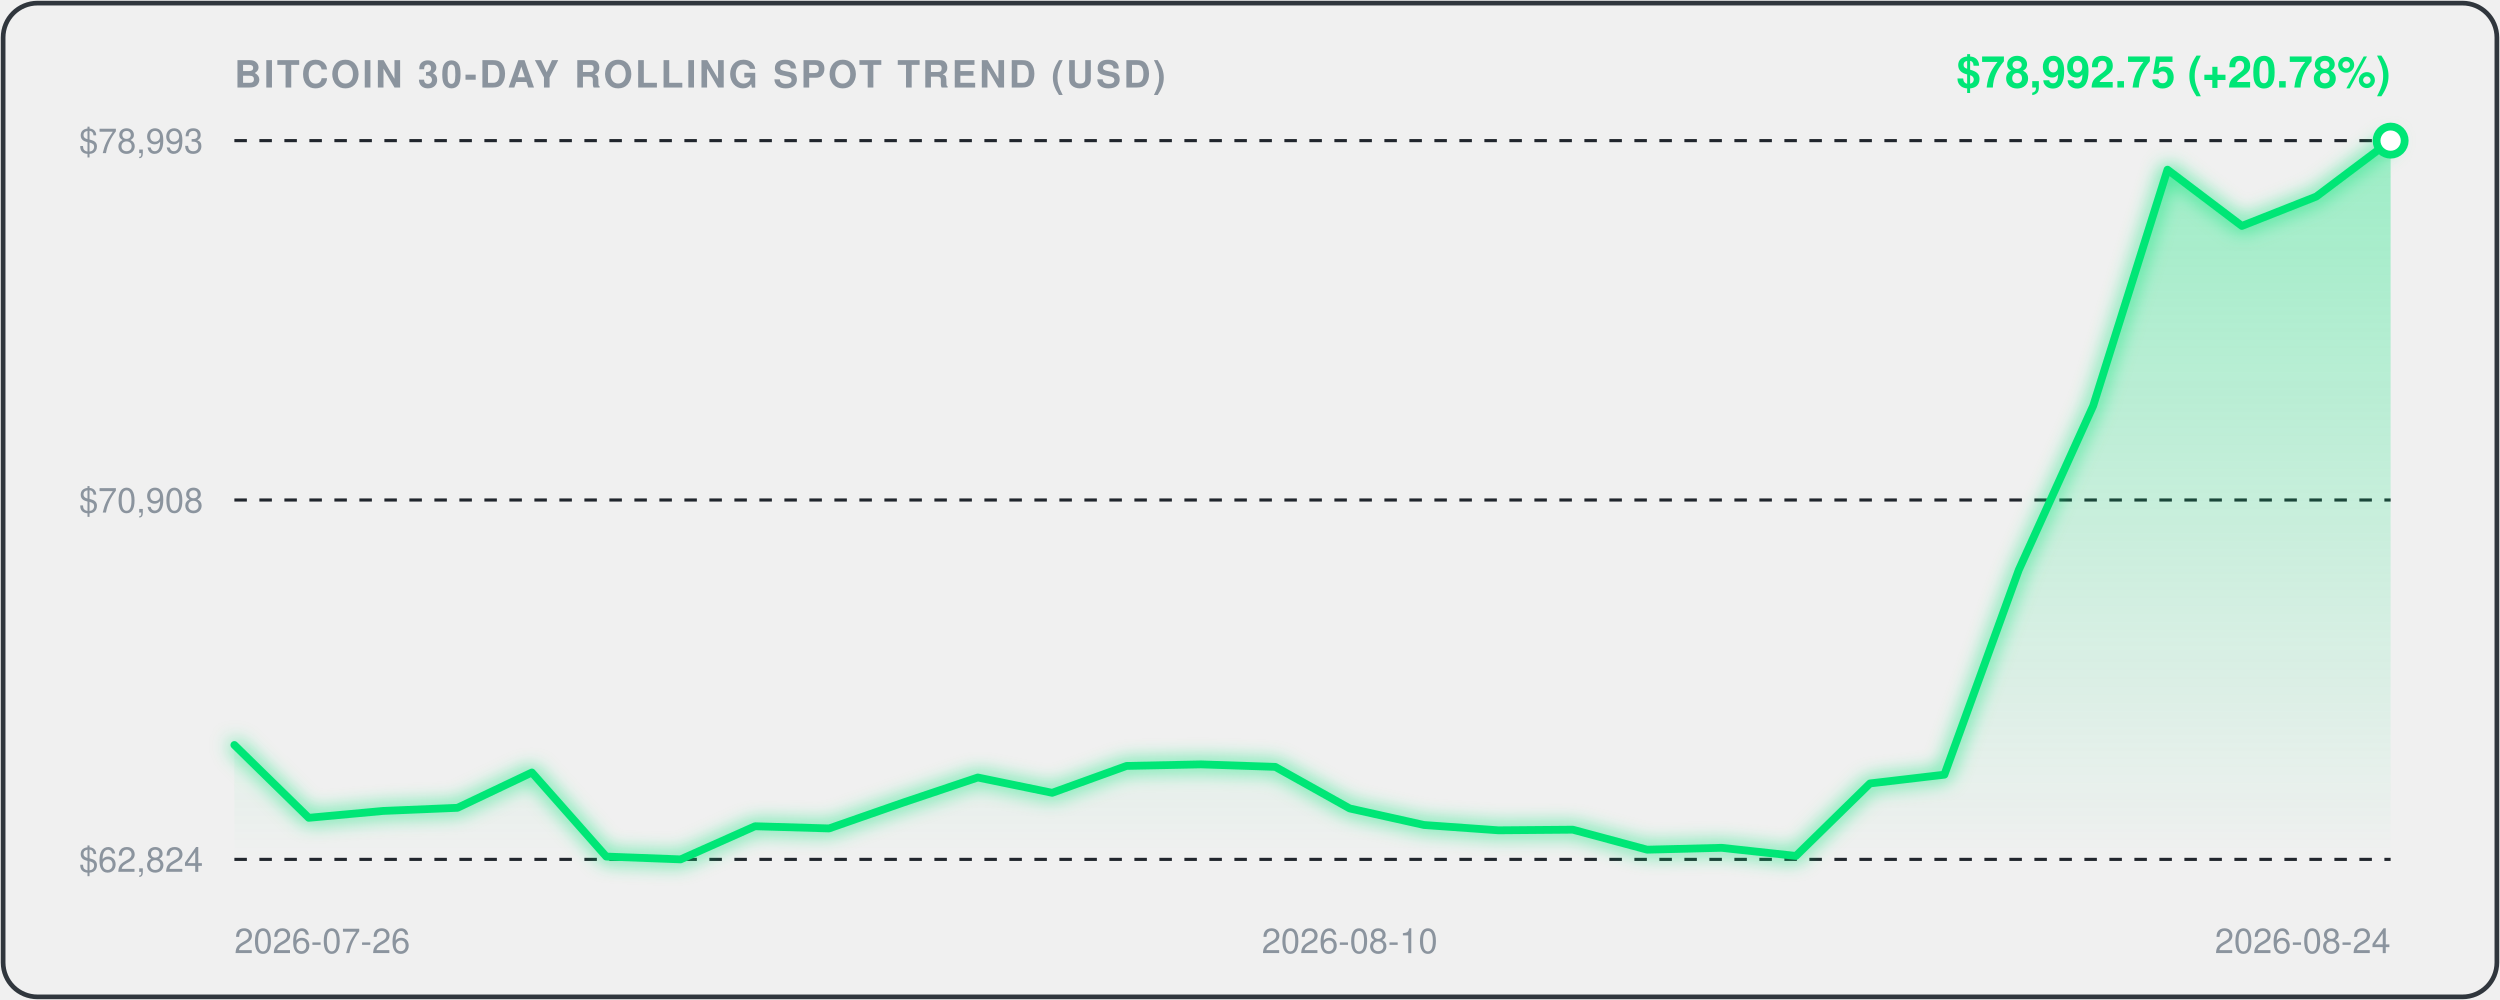
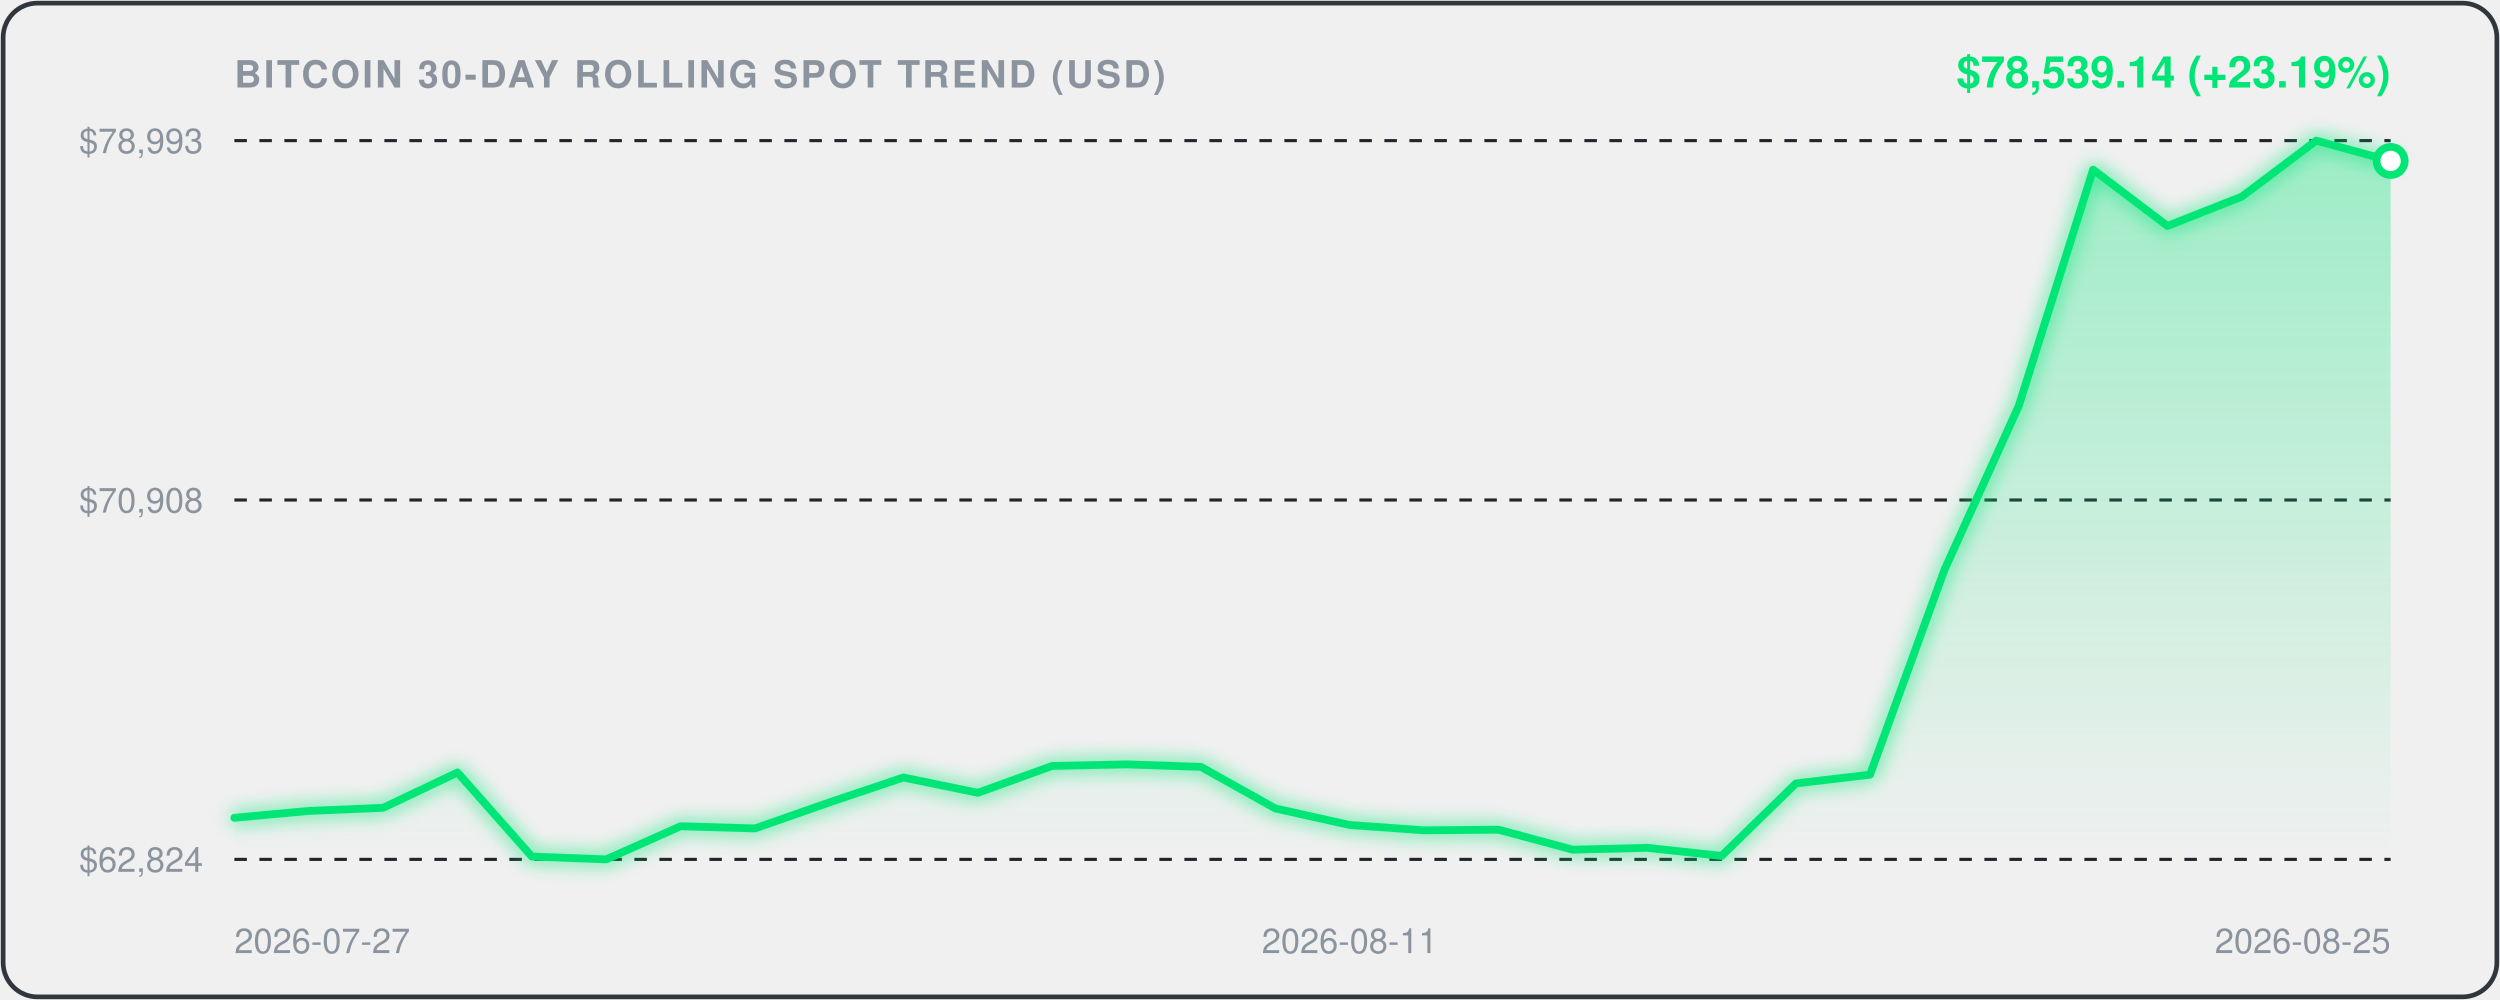
<svg xmlns="http://www.w3.org/2000/svg" viewBox="0 0 800 320" width="100%" height="100%" style="background:#0d1117;border-radius:12px;font-family:-apple-system,BlinkMacSystemFont,'Segoe UI',Helvetica,Arial,sans-serif;">
  <defs>
    <linearGradient id="areaGrad" x1="0" y1="0" x2="0" y2="1">
      <stop offset="0%" stop-color="rgba(0, 230, 118, 0.35)" />
      <stop offset="100%" stop-color="rgba(0, 230, 118, 0.0)" />
    </linearGradient>
    <filter id="glow" x="-20%" y="-20%" width="140%" height="140%">
      <feGaussianBlur stdDeviation="3" result="blur" />
      <feComposite in="SourceGraphic" in2="blur" operator="over" />
    </filter>
  </defs>
  <rect x="1" y="1" width="798" height="318" rx="11" fill="none" stroke="#30363d" stroke-width="1.5" />
  <text x="75" y="28" fill="#8b949e" font-size="12" font-weight="600" letter-spacing="0.8">BITCOIN 30-DAY ROLLING SPOT TREND (USD)</text>
-   <text x="765" y="28" text-anchor="end" fill="#00E676" font-size="14" font-weight="700">$78,992.75 (+20.78%)</text>
+   <text x="765" y="28" text-anchor="end" fill="#00E676" font-size="14" font-weight="700">$78,539.14 (+23.19%)</text>
  <line x1="75" y1="45" x2="765" y2="45" stroke="#21262d" stroke-width="1" stroke-dasharray="4,4" />
  <text x="65" y="49" text-anchor="end" fill="#8b949e" font-size="11">$78,993</text>
  <line x1="75" y1="160.0" x2="765" y2="160.0" stroke="#21262d" stroke-width="1" stroke-dasharray="4,4" />
  <text x="65" y="164.0" text-anchor="end" fill="#8b949e" font-size="11">$70,908</text>
  <line x1="75" y1="275" x2="765" y2="275" stroke="#21262d" stroke-width="1" stroke-dasharray="4,4" />
  <text x="65" y="279" text-anchor="end" fill="#8b949e" font-size="11">$62,824</text>
-   <path d="M 75.0,238.4 L 98.8,261.7 L 122.6,259.5 L 146.4,258.5 L 170.2,247.2 L 194.0,274.1 L 217.8,275.0 L 241.6,264.4 L 265.3,265.1 L 289.1,256.8 L 312.9,248.8 L 336.7,253.7 L 360.5,245.1 L 384.3,244.6 L 408.1,245.4 L 431.9,258.7 L 455.7,264.0 L 479.5,265.7 L 503.3,265.5 L 527.1,271.9 L 550.9,271.3 L 574.7,273.9 L 598.4,250.7 L 622.2,247.9 L 646.0,182.4 L 669.8,129.9 L 693.6,54.3 L 717.4,72.3 L 741.2,62.9 L 765.0,45.0 L 765.0,275.0 L 75.0,275.0 Z" fill="url(#areaGrad)" />
-   <path d="M 75.0,238.4 L 98.8,261.7 L 122.6,259.5 L 146.4,258.5 L 170.2,247.2 L 194.0,274.1 L 217.8,275.0 L 241.6,264.4 L 265.3,265.1 L 289.1,256.8 L 312.9,248.8 L 336.7,253.7 L 360.5,245.1 L 384.3,244.6 L 408.1,245.4 L 431.9,258.7 L 455.7,264.0 L 479.5,265.7 L 503.3,265.5 L 527.1,271.9 L 550.9,271.3 L 574.7,273.9 L 598.4,250.7 L 622.2,247.9 L 646.0,182.4 L 669.8,129.9 L 693.6,54.3 L 717.4,72.3 L 741.2,62.9 L 765.0,45.0" fill="none" stroke="#00E676" stroke-width="2.5" stroke-linecap="round" stroke-linejoin="round" filter="url(#glow)" />
-   <circle cx="765.0" cy="45.0" r="4.5" fill="#ffffff" stroke="#00E676" stroke-width="2.5" />
-   <text x="75.0" y="305" fill="#8b949e" font-size="11" text-anchor="start">2026-07-26</text>
-   <text x="431.9" y="305" fill="#8b949e" font-size="11" text-anchor="middle">2026-08-10</text>
-   <text x="765.0" y="305" fill="#8b949e" font-size="11" text-anchor="end">2026-08-24</text>
+   <path d="M 75.0,261.7 L 98.8,259.5 L 122.6,258.5 L 146.4,247.2 L 170.2,274.1 L 194.0,275.0 L 217.8,264.4 L 241.6,265.1 L 265.3,256.8 L 289.1,248.8 L 312.9,253.7 L 336.7,245.1 L 360.5,244.6 L 384.3,245.4 L 408.1,258.7 L 431.9,264.0 L 455.7,265.7 L 479.5,265.5 L 503.3,271.9 L 527.1,271.3 L 550.9,273.9 L 574.7,250.7 L 598.4,247.9 L 622.2,182.4 L 646.0,129.9 L 669.8,54.3 L 693.6,72.3 L 717.4,62.9 L 741.2,45.0 L 765.0,51.5 L 765.0,275.0 L 75.0,275.0 Z" fill="url(#areaGrad)" />
+   <path d="M 75.0,261.7 L 98.8,259.5 L 122.6,258.5 L 146.4,247.2 L 170.2,274.1 L 194.0,275.0 L 217.8,264.4 L 241.6,265.1 L 265.3,256.8 L 289.1,248.8 L 312.9,253.7 L 336.7,245.1 L 360.5,244.6 L 384.3,245.4 L 408.1,258.7 L 431.9,264.0 L 455.7,265.7 L 479.5,265.5 L 503.3,271.9 L 527.1,271.3 L 550.9,273.9 L 574.7,250.7 L 598.4,247.9 L 622.2,182.4 L 646.0,129.9 L 669.8,54.3 L 693.6,72.3 L 717.4,62.9 L 741.2,45.0 L 765.0,51.5" fill="none" stroke="#00E676" stroke-width="2.5" stroke-linecap="round" stroke-linejoin="round" filter="url(#glow)" />
+   <circle cx="765.0" cy="51.5" r="4.5" fill="#ffffff" stroke="#00E676" stroke-width="2.5" />
+   <text x="75.0" y="305" fill="#8b949e" font-size="11" text-anchor="start">2026-07-27</text>
+   <text x="431.9" y="305" fill="#8b949e" font-size="11" text-anchor="middle">2026-08-11</text>
+   <text x="765.0" y="305" fill="#8b949e" font-size="11" text-anchor="end">2026-08-25</text>
</svg>
